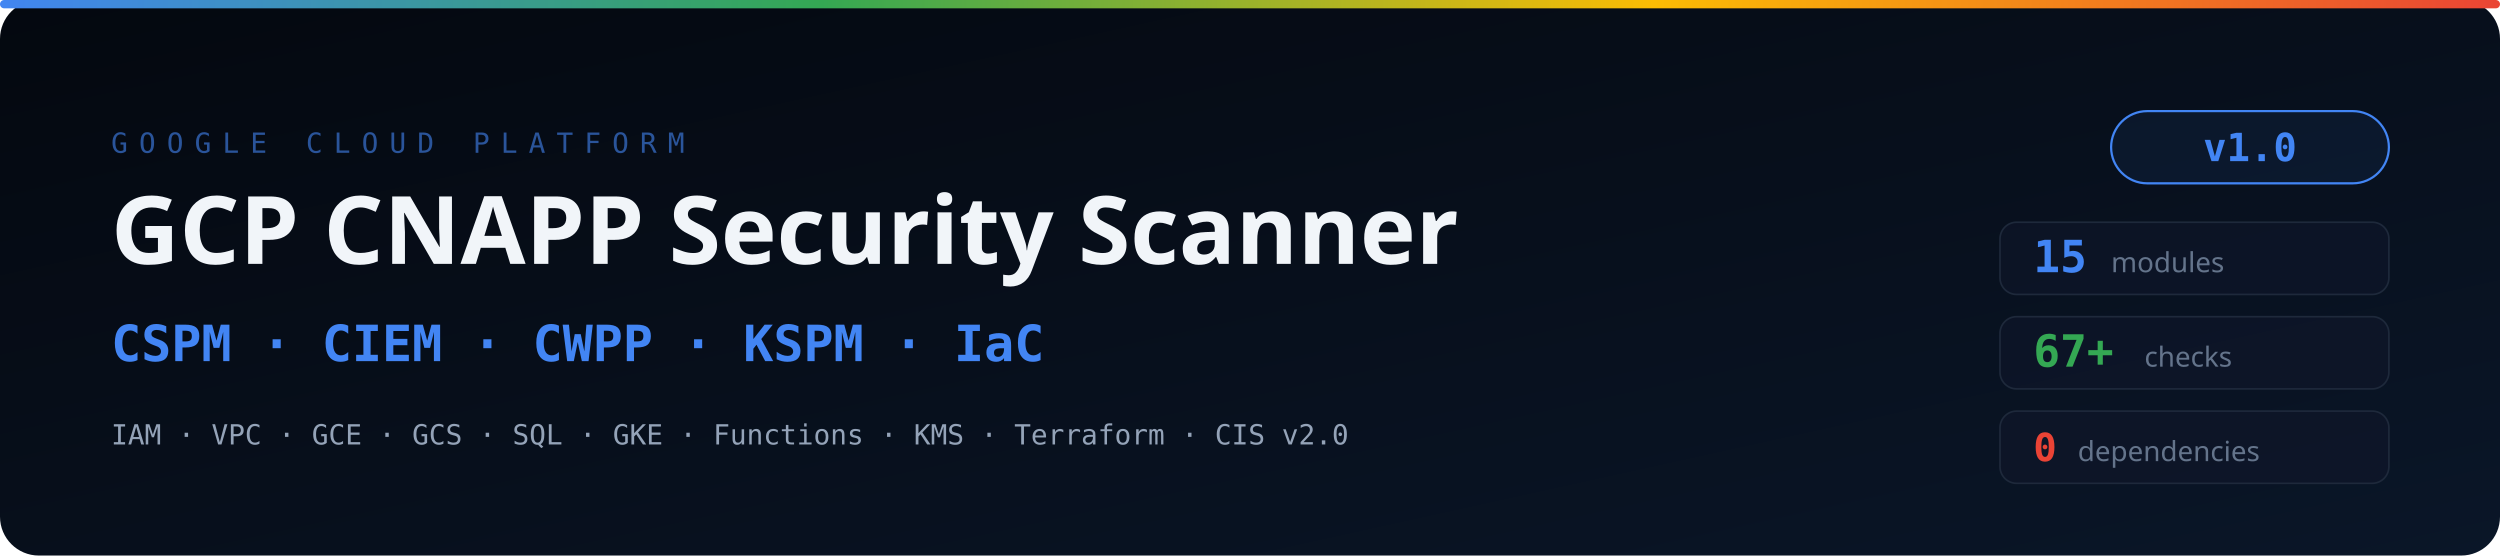
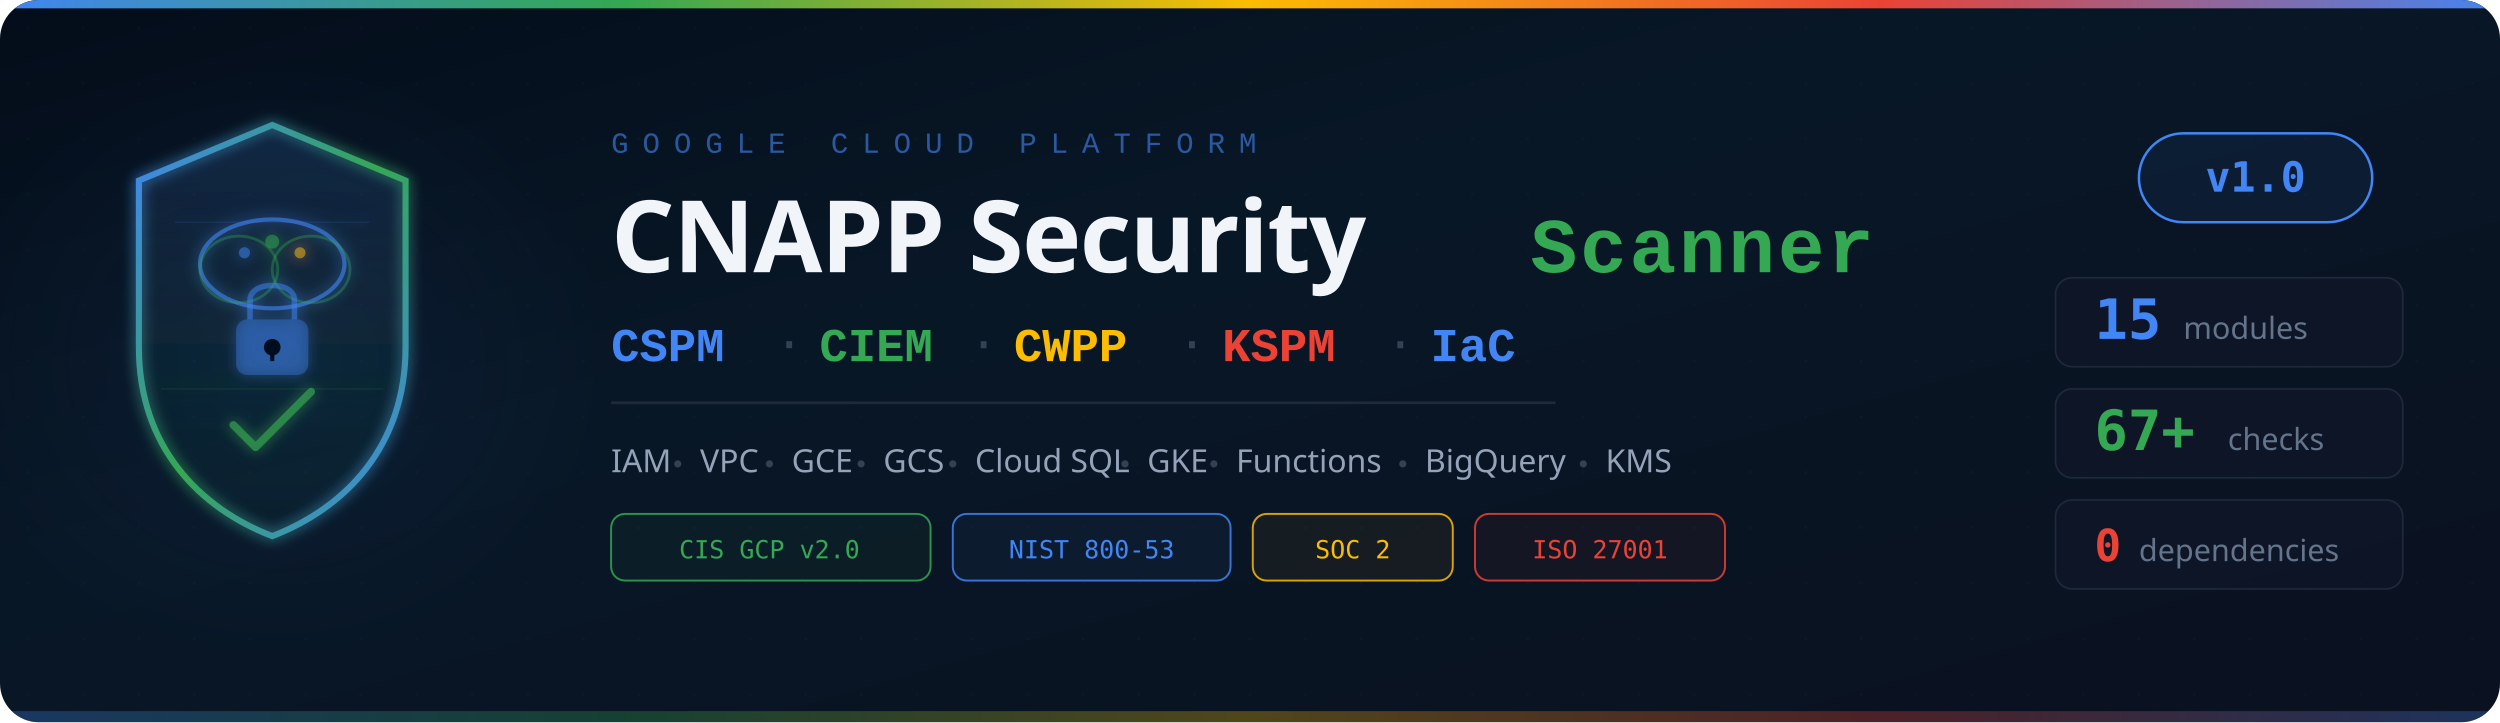
- <svg xmlns="http://www.w3.org/2000/svg" viewBox="0 0 900 200">
+ <svg xmlns="http://www.w3.org/2000/svg" viewBox="0 0 900 260">
  <defs>
    <linearGradient id="bg" x1="0%" y1="0%" x2="100%" y2="100%">
-       <stop offset="0%" style="stop-color:#04080f" />
-       <stop offset="100%" style="stop-color:#0a1628" />
+       <stop offset="0%" style="stop-color:#040d1a" />
+       <stop offset="40%" style="stop-color:#081726" />
+       <stop offset="100%" style="stop-color:#0a1120" />
    </linearGradient>
-     <linearGradient id="tb" x1="0%" y1="0%" x2="100%" y2="0%">
+     <linearGradient id="topBar" x1="0%" y1="0%" x2="100%" y2="0%">
      <stop offset="0%" style="stop-color:#4285f4" />
-       <stop offset="33%" style="stop-color:#34a853" />
-       <stop offset="66%" style="stop-color:#fbbc04" />
-       <stop offset="100%" style="stop-color:#ea4335" />
+       <stop offset="25%" style="stop-color:#34a853" />
+       <stop offset="50%" style="stop-color:#fbbc04" />
+       <stop offset="75%" style="stop-color:#ea4335" />
+       <stop offset="100%" style="stop-color:#4285f4" />
    </linearGradient>
+     <linearGradient id="shieldStroke" x1="0%" y1="0%" x2="100%" y2="100%">
+       <stop offset="0%" style="stop-color:#4285f4" />
+       <stop offset="50%" style="stop-color:#34a853" />
+       <stop offset="100%" style="stop-color:#4285f4" />
+     </linearGradient>
+     <linearGradient id="shieldFill" x1="50%" y1="0%" x2="50%" y2="100%">
+       <stop offset="0%" style="stop-color:#4285f4;stop-opacity:0.08" />
+       <stop offset="100%" style="stop-color:#34a853;stop-opacity:0.01" />
+     </linearGradient>
+     <radialGradient id="glow" cx="50%" cy="50%" r="50%">
+       <stop offset="0%" style="stop-color:#4285f4;stop-opacity:0.07" />
+       <stop offset="100%" style="stop-color:#4285f4;stop-opacity:0" />
+     </radialGradient>
+     <pattern id="dots" x="0" y="0" width="20" height="20" patternUnits="userSpaceOnUse">
+       <circle cx="10" cy="10" r="0.5" fill="#4285f4" opacity="0.04" />
+     </pattern>
+     <filter id="softGlow">
+       <feGaussianBlur stdDeviation="2.5" result="b" />
+       <feMerge>
+         <feMergeNode in="b" />
+         <feMergeNode in="SourceGraphic" />
+       </feMerge>
+     </filter>
+     <clipPath id="clip">
+       <rect width="900" height="260" rx="14" />
+     </clipPath>
  </defs>
-   <rect width="900" height="200" rx="14" fill="url(#bg)" />
-   <rect width="900" height="3" rx="1.5" fill="url(#tb)" />
-   <text x="40" y="55" font-family="monospace" font-size="10" fill="#4285f4" letter-spacing="4" opacity="0.6">GOOGLE CLOUD PLATFORM</text>
-   <text x="40" y="95" font-family="sans-serif" font-size="34" font-weight="700" fill="#f1f5f9">GCP CNAPP Security Scanner</text>
-   <text x="40" y="130" font-family="monospace" font-size="18" fill="#4285f4" font-weight="700">CSPM · CIEM · CWPP · KSPM · IaC</text>
-   <text x="40" y="160" font-family="monospace" font-size="10" fill="#94a3b8">IAM · VPC · GCE · GCS · SQL · GKE · Functions · KMS · Terraform · CIS v2.0</text>
-   <g transform="translate(760,40)">
-     <rect width="100" height="26" rx="13" fill="rgba(66,133,244,0.07)" stroke="#4285f4" stroke-width="0.8" />
-     <text x="50" y="18" font-family="monospace" font-size="14" fill="#4285f4" text-anchor="middle" font-weight="700">v1.0</text>
+   <rect width="900" height="260" rx="14" fill="url(#bg)" />
+   <rect width="900" height="260" rx="14" fill="url(#dots)" />
+   <rect width="900" height="3" rx="1.5" fill="url(#topBar)" clip-path="url(#clip)" />
+   <ellipse cx="100" cy="130" rx="120" ry="110" fill="url(#glow)" />
+   <g transform="translate(38, 35)" filter="url(#softGlow)">
+     <path d="M60 10 L108 30 L108 90 C108 126 86 148 60 158 C34 148 12 126 12 90 L12 30 Z" fill="url(#shieldFill)" stroke="url(#shieldStroke)" stroke-width="2.2" />
+     <g transform="translate(28, 32)">
+       <ellipse cx="32" cy="28" rx="26" ry="16" fill="none" stroke="#4285f4" stroke-width="1.5" opacity="0.6" />
+       <ellipse cx="20" cy="30" rx="14" ry="12" fill="none" stroke="#34a853" stroke-width="1" opacity="0.35" />
+       <ellipse cx="46" cy="30" rx="14" ry="12" fill="none" stroke="#34a853" stroke-width="1" opacity="0.35" />
+       <circle cx="22" cy="24" r="2" fill="#4285f4" opacity="0.5" />
+       <circle cx="32" cy="20" r="2.5" fill="#34a853" opacity="0.5" />
+       <circle cx="42" cy="24" r="2" fill="#fbbc04" opacity="0.5" />
+     </g>
+     <rect x="47" y="80" width="26" height="20" rx="4" fill="#4285f4" opacity="0.35" />
+     <path d="M52 80 V73 C52 66 68 66 68 73 V80" fill="none" stroke="#4285f4" stroke-width="2" opacity="0.5" />
+     <circle cx="60" cy="90" r="3" fill="#040d1a" />
+     <line x1="60" y1="90" x2="60" y2="95" stroke="#040d1a" stroke-width="1.5" />
+     <path d="M46 118 L54 126 L74 106" fill="none" stroke="#34a853" stroke-width="2.8" stroke-linecap="round" stroke-linejoin="round" opacity="0.65" />
+     <line x1="25" y1="45" x2="95" y2="45" stroke="#4285f4" stroke-width="0.4" opacity="0.15" />
+     <line x1="20" y1="105" x2="100" y2="105" stroke="#34a853" stroke-width="0.4" opacity="0.15" />
  </g>
-   <g transform="translate(720,80)">
-     <rect width="140" height="26" rx="6" fill="rgba(15,23,42,0.6)" stroke="#1e293b" stroke-width="0.6" />
-     <text x="12" y="18" font-family="monospace" font-size="16" fill="#4285f4" font-weight="700">15</text>
-     <text x="40" y="18" font-family="sans-serif" font-size="10" fill="#64748b">modules</text>
+   <text x="220" y="55" font-family="'Courier New', monospace" font-size="10.5" fill="#4285f4" letter-spacing="5" opacity="0.6">GOOGLE CLOUD PLATFORM</text>
+   <text x="220" y="98" font-family="'Segoe UI', 'Helvetica Neue', sans-serif" font-size="36" font-weight="700" fill="#f1f5f9" letter-spacing="-0.5">CNAPP Security</text>
+   <text x="551" y="98" font-family="'Courier New', monospace" font-size="28" font-weight="700" fill="#34a853" letter-spacing="1"> Scanner</text>
+   <text x="220" y="130" font-family="'Courier New', monospace" font-size="17" fill="#4285f4" font-weight="700">CSPM</text>
+   <text x="279" y="130" font-family="monospace" font-size="17" fill="#334155"> · </text>
+   <text x="295" y="130" font-family="'Courier New', monospace" font-size="17" fill="#34a853" font-weight="700">CIEM</text>
+   <text x="349" y="130" font-family="monospace" font-size="17" fill="#334155"> · </text>
+   <text x="365" y="130" font-family="'Courier New', monospace" font-size="17" fill="#fbbc04" font-weight="700">CWPP</text>
+   <text x="424" y="130" font-family="monospace" font-size="17" fill="#334155"> · </text>
+   <text x="440" y="130" font-family="'Courier New', monospace" font-size="17" fill="#ea4335" font-weight="700">KSPM</text>
+   <text x="499" y="130" font-family="monospace" font-size="17" fill="#334155"> · </text>
+   <text x="515" y="130" font-family="'Courier New', monospace" font-size="17" fill="#4285f4" font-weight="700">IaC</text>
+   <line x1="220" y1="145" x2="560" y2="145" stroke="#1e293b" stroke-width="1" />
+   <g transform="translate(220, 160)">
+     <text x="0" y="10" font-family="'Segoe UI', sans-serif" font-size="11.5" fill="#94a3b8">IAM</text>
+     <circle cx="24" cy="7" r="1.3" fill="#334155" />
+     <text x="32" y="10" font-family="'Segoe UI', sans-serif" font-size="11.5" fill="#94a3b8">VPC</text>
+     <circle cx="57" cy="7" r="1.3" fill="#334155" />
+     <text x="65" y="10" font-family="'Segoe UI', sans-serif" font-size="11.5" fill="#94a3b8">GCE</text>
+     <circle cx="90" cy="7" r="1.3" fill="#334155" />
+     <text x="98" y="10" font-family="'Segoe UI', sans-serif" font-size="11.5" fill="#94a3b8">GCS</text>
+     <circle cx="123" cy="7" r="1.3" fill="#334155" />
+     <text x="131" y="10" font-family="'Segoe UI', sans-serif" font-size="11.5" fill="#94a3b8">Cloud SQL</text>
+     <circle cx="185" cy="7" r="1.3" fill="#334155" />
+     <text x="193" y="10" font-family="'Segoe UI', sans-serif" font-size="11.5" fill="#94a3b8">GKE</text>
+     <circle cx="217" cy="7" r="1.3" fill="#334155" />
+     <text x="225" y="10" font-family="'Segoe UI', sans-serif" font-size="11.5" fill="#94a3b8">Functions</text>
+     <circle cx="285" cy="7" r="1.3" fill="#334155" />
+     <text x="293" y="10" font-family="'Segoe UI', sans-serif" font-size="11.5" fill="#94a3b8">BigQuery</text>
+     <circle cx="350" cy="7" r="1.3" fill="#334155" />
+     <text x="358" y="10" font-family="'Segoe UI', sans-serif" font-size="11.5" fill="#94a3b8">KMS</text>
  </g>
-   <g transform="translate(720,114)">
-     <rect width="140" height="26" rx="6" fill="rgba(15,23,42,0.6)" stroke="#1e293b" stroke-width="0.6" />
-     <text x="12" y="18" font-family="monospace" font-size="16" fill="#34a853" font-weight="700">67+</text>
-     <text x="52" y="18" font-family="sans-serif" font-size="10" fill="#64748b">checks</text>
+   <g transform="translate(220, 185)">
+     <rect x="0" y="0" width="115" height="24" rx="5" fill="rgba(52,168,83,0.06)" stroke="#34a853" stroke-width="0.7" opacity="0.85" />
+     <text x="57" y="16" font-family="monospace" font-size="9" fill="#34a853" text-anchor="middle">CIS GCP v2.0</text>
+     <rect x="123" y="0" width="100" height="24" rx="5" fill="rgba(66,133,244,0.06)" stroke="#4285f4" stroke-width="0.7" opacity="0.85" />
+     <text x="173" y="16" font-family="monospace" font-size="9" fill="#4285f4" text-anchor="middle">NIST 800-53</text>
+     <rect x="231" y="0" width="72" height="24" rx="5" fill="rgba(251,188,4,0.06)" stroke="#fbbc04" stroke-width="0.7" opacity="0.85" />
+     <text x="267" y="16" font-family="monospace" font-size="9" fill="#fbbc04" text-anchor="middle">SOC 2</text>
+     <rect x="311" y="0" width="90" height="24" rx="5" fill="rgba(234,67,53,0.06)" stroke="#ea4335" stroke-width="0.7" opacity="0.85" />
+     <text x="356" y="16" font-family="monospace" font-size="9" fill="#ea4335" text-anchor="middle">ISO 27001</text>
  </g>
-   <g transform="translate(720,148)">
-     <rect width="140" height="26" rx="6" fill="rgba(15,23,42,0.6)" stroke="#1e293b" stroke-width="0.6" />
-     <text x="12" y="18" font-family="monospace" font-size="14" fill="#ea4335" font-weight="700">0</text>
-     <text x="28" y="18" font-family="sans-serif" font-size="10" fill="#64748b">dependencies</text>
+   <g transform="translate(770, 48)">
+     <rect x="0" y="0" width="84" height="32" rx="16" fill="rgba(66,133,244,0.07)" stroke="#4285f4" stroke-width="0.9" />
+     <text x="42" y="21" font-family="monospace" font-size="15" fill="#4285f4" text-anchor="middle" font-weight="700">v1.0</text>
  </g>
+   <g transform="translate(740, 100)">
+     <rect x="0" y="0" width="125" height="32" rx="6" fill="rgba(15,23,42,0.6)" stroke="#1e293b" stroke-width="0.6" />
+     <text x="14" y="22" font-family="monospace" font-size="20" fill="#4285f4" font-weight="700">15</text>
+     <text x="46" y="22" font-family="'Segoe UI', sans-serif" font-size="11" fill="#64748b">modules</text>
+   </g>
+   <g transform="translate(740, 140)">
+     <rect x="0" y="0" width="125" height="32" rx="6" fill="rgba(15,23,42,0.6)" stroke="#1e293b" stroke-width="0.6" />
+     <text x="14" y="22" font-family="monospace" font-size="20" fill="#34a853" font-weight="700">67+</text>
+     <text x="62" y="22" font-family="'Segoe UI', sans-serif" font-size="11" fill="#64748b">checks</text>
+   </g>
+   <g transform="translate(740, 180)">
+     <rect x="0" y="0" width="125" height="32" rx="6" fill="rgba(15,23,42,0.6)" stroke="#1e293b" stroke-width="0.6" />
+     <text x="14" y="22" font-family="monospace" font-size="16" fill="#ea4335" font-weight="700">0</text>
+     <text x="30" y="22" font-family="'Segoe UI', sans-serif" font-size="11" fill="#64748b">dependencies</text>
+   </g>
+   <rect y="256" width="900" height="4" rx="2" fill="url(#topBar)" clip-path="url(#clip)" opacity="0.3" />
</svg>
